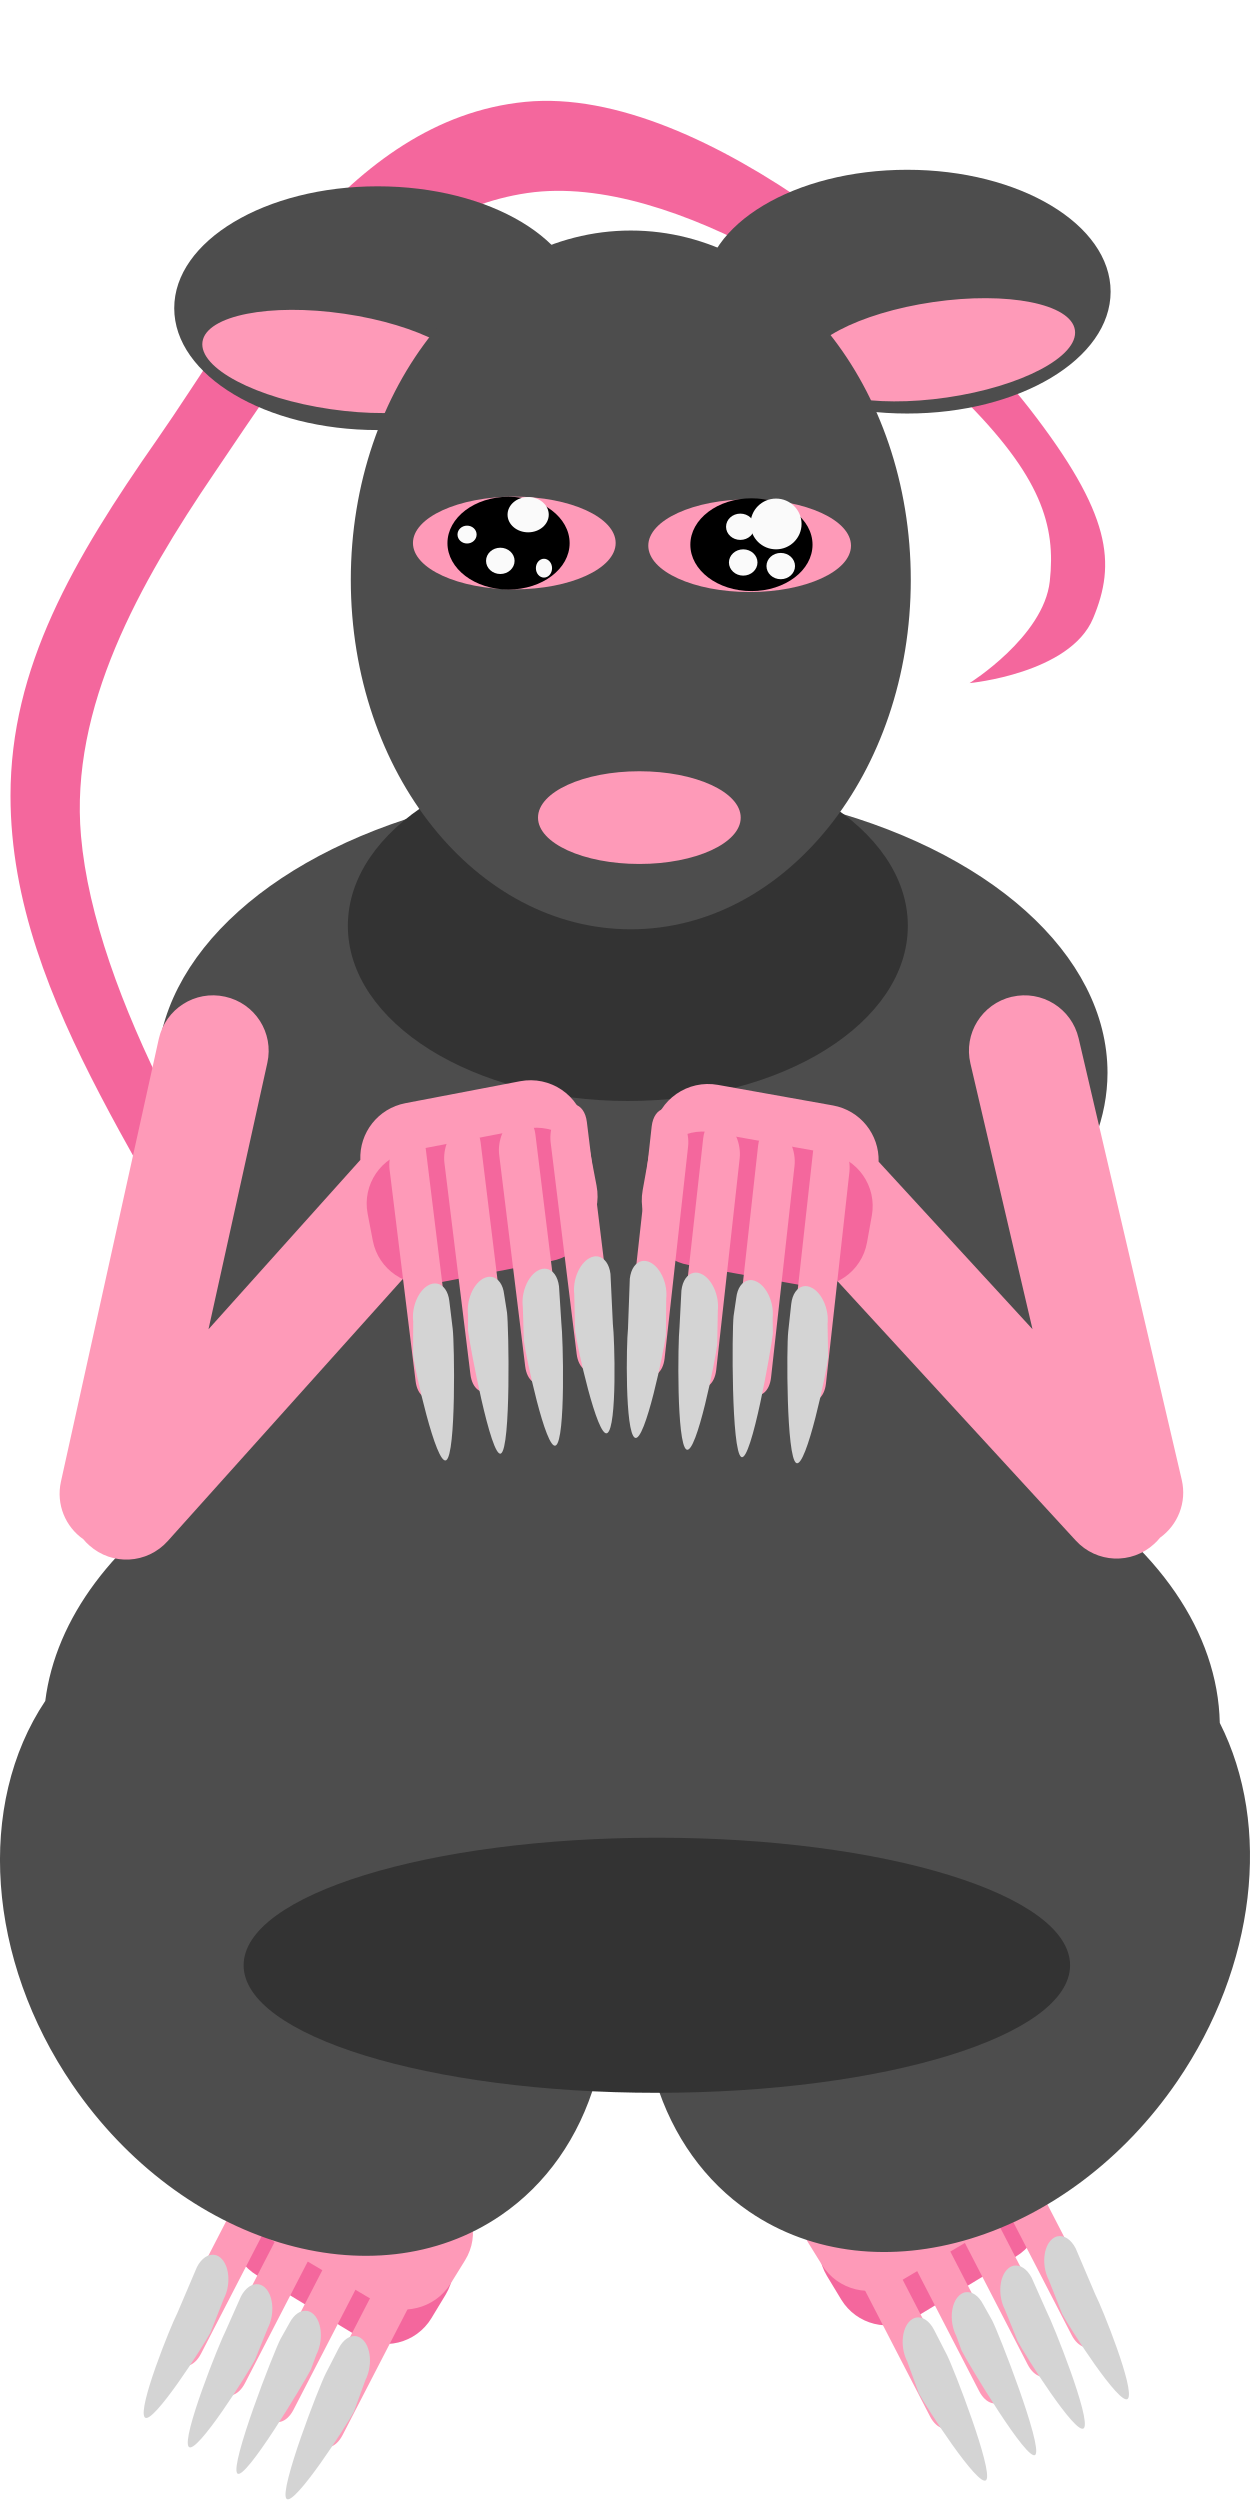
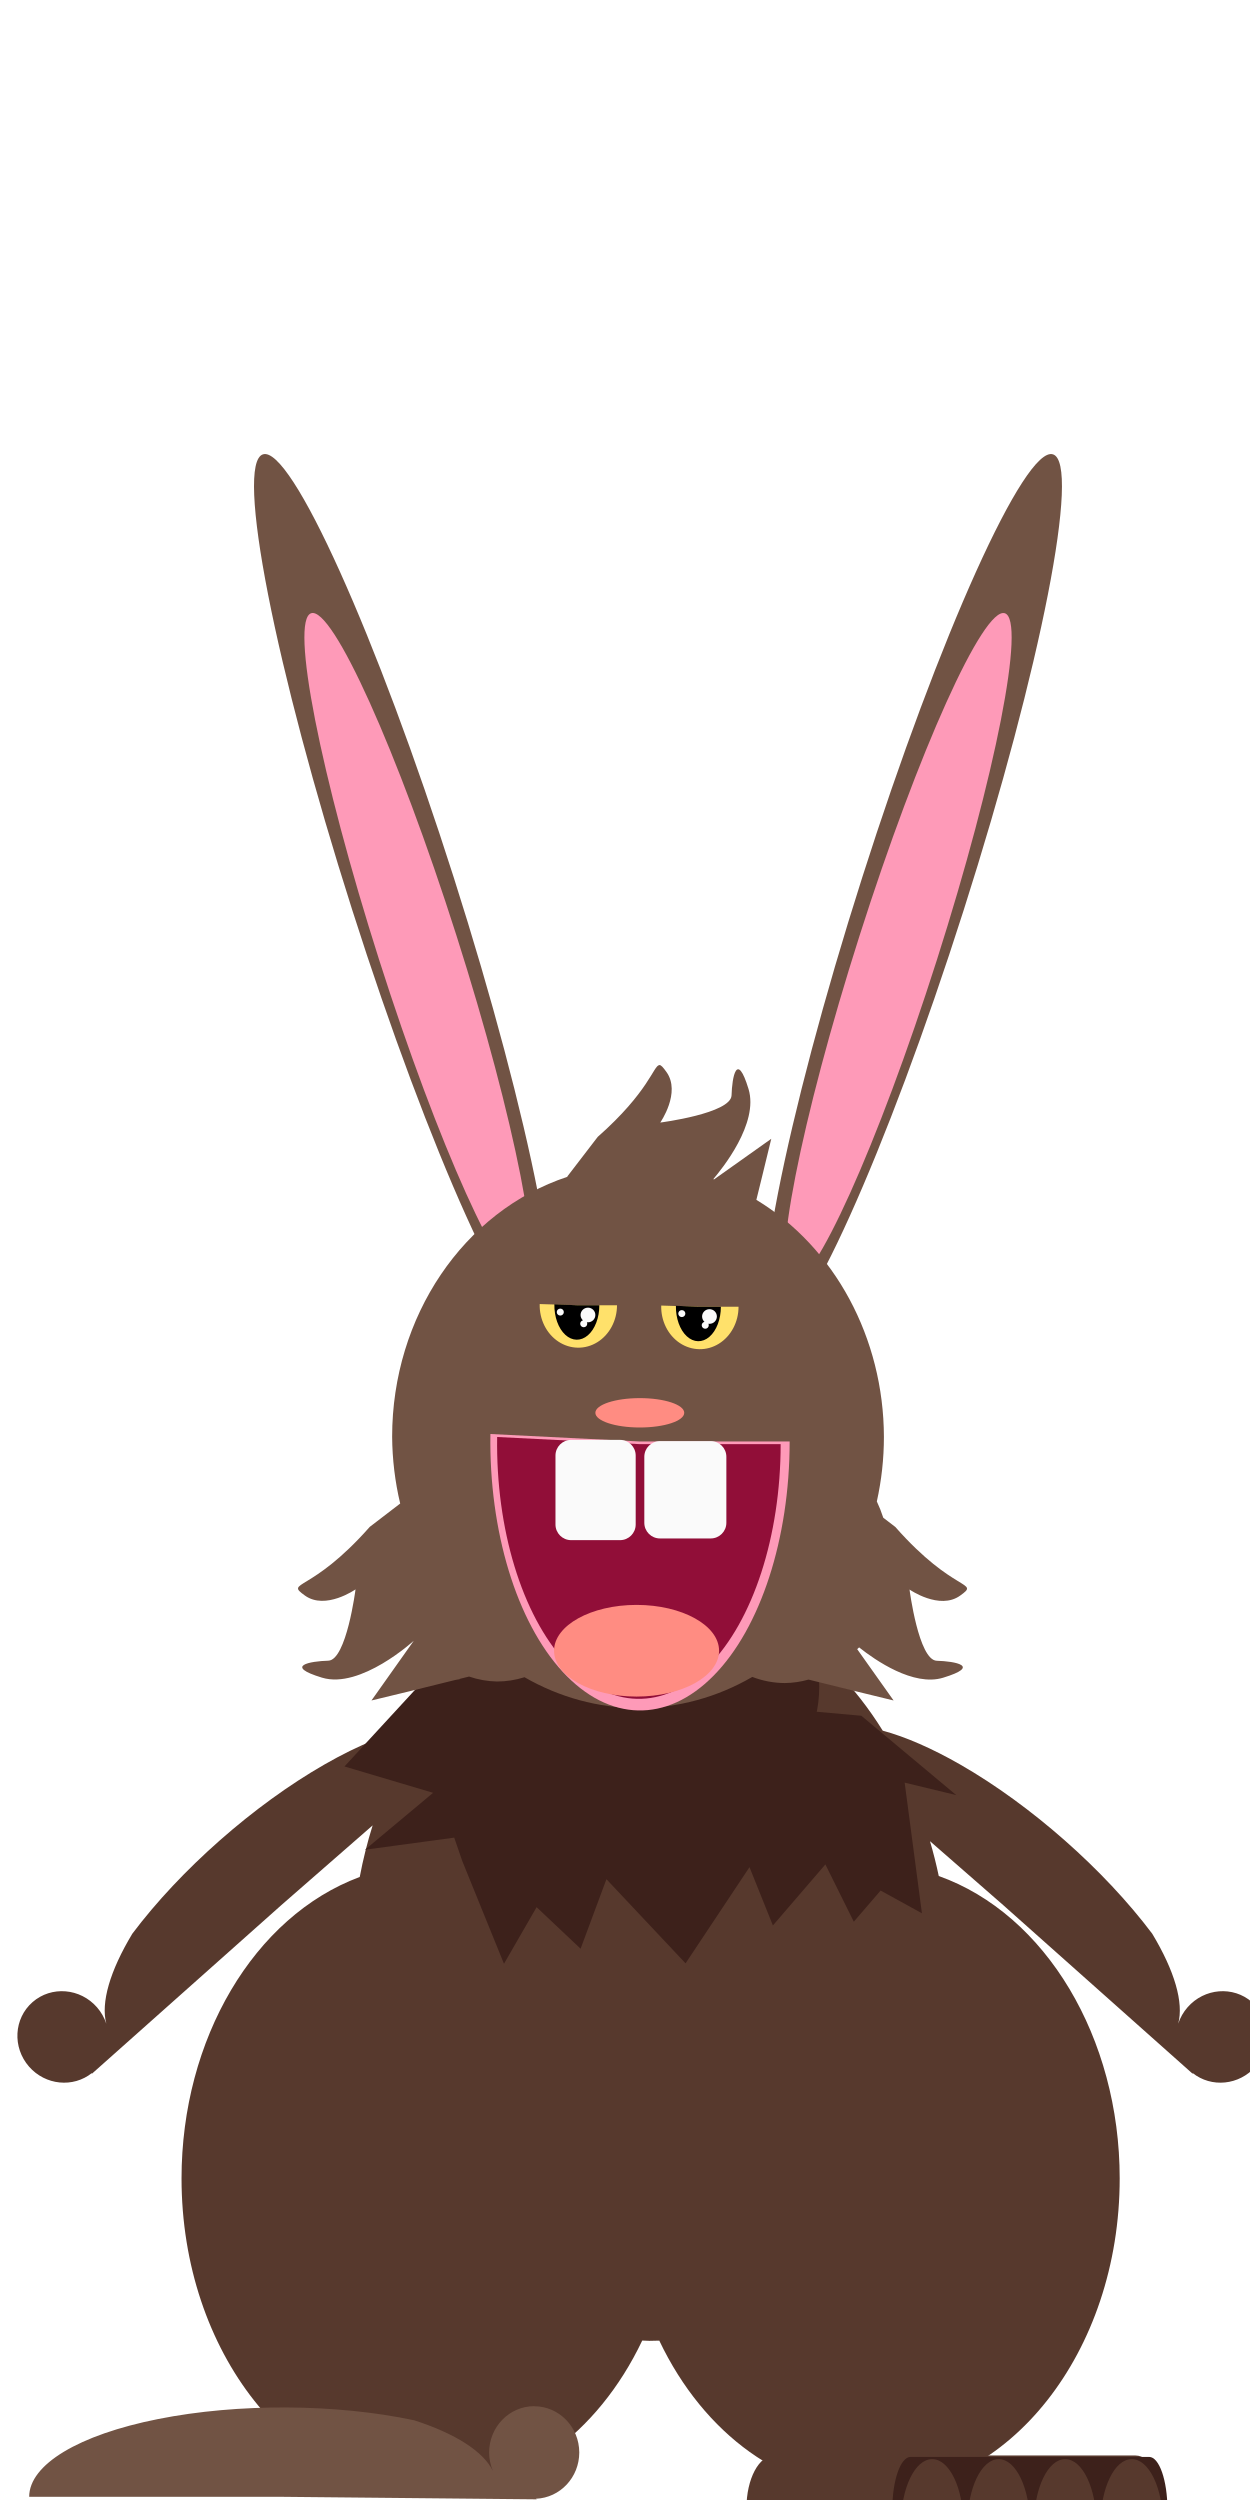
<svg xmlns="http://www.w3.org/2000/svg" width="64" height="128" viewBox="0 0 16.933 33.867" version="1.1" id="svg12297">
  <defs id="defs12294" />
  <g id="layer1">
-     <g id="g14785" transform="matrix(0.8892138,0.3410358,-0.3410358,0.8892138,3.762313,-0.3578235)">
-       <rect style="fill:#f4679d;stroke-width:3.175;stroke-linecap:round;stroke-linejoin:round;paint-order:fill markers stroke" id="rect14777" width="3.205" height="1.916" x="-19.124" y="26.256" ry="0.763" transform="matrix(-0.9842863,-0.1765799,-0.1765799,0.9842863,0,0)" />
-       <path id="path14779" style="fill:#fe9ab8;stroke-width:1.279;stroke-linecap:round;stroke-linejoin:round;paint-order:fill markers stroke" d="m 11.091,28.453 c 0.04,-0.008 0.084,-0.001 0.129,0.024 0.143,0.079 0.241,0.307 0.218,0.512 l -0.334,3.014 c -0.023,0.205 -0.156,0.306 -0.3,0.227 -0.143,-0.079 -0.24,-0.308 -0.218,-0.512 l 0.334,-3.014 c 0.016,-0.141 0.084,-0.232 0.171,-0.25 z m 0.734,0.167 c 0.04,-0.008 0.084,-0.001 0.129,0.024 0.143,0.079 0.24,0.308 0.218,0.512 l -0.334,3.014 c -0.023,0.205 -0.157,0.306 -0.3,0.227 -0.143,-0.079 -0.24,-0.307 -0.218,-0.512 l 0.334,-3.014 c 0.016,-0.141 0.084,-0.233 0.171,-0.251 z m 0.78,0.106 c 0.04,-0.008 0.084,-0.001 0.129,0.024 0.143,0.079 0.24,0.307 0.218,0.512 l -0.334,3.014 c -0.023,0.205 -0.156,0.306 -0.3,0.227 -0.143,-0.079 -0.241,-0.307 -0.218,-0.512 l 0.334,-3.015 c 0.016,-0.141 0.084,-0.232 0.171,-0.25 z m 0.781,0.086 c 0.04,-0.008 0.084,-0.001 0.129,0.024 0.143,0.079 0.24,0.308 0.218,0.512 l -0.334,3.014 c -0.023,0.205 -0.157,0.306 -0.3,0.227 -0.143,-0.079 -0.24,-0.307 -0.218,-0.512 l 0.334,-3.014 c 0.016,-0.141 0.084,-0.233 0.171,-0.251 z" />
-       <path id="path14781" style="fill:#d4d4d4;stroke-width:1.279;stroke-linecap:round;stroke-linejoin:round;paint-order:fill markers stroke" d="m 10.78,30.619 c 0.04,-0.008 0.084,-0.001 0.129,0.024 0.143,0.079 0.241,0.307 0.218,0.512 l -0.005,0.515 c -0.023,0.205 -0.297,1.542 -0.441,1.463 -0.143,-0.079 -0.121,-1.345 -0.098,-1.55 l 0.026,-0.713 c 0.016,-0.141 0.084,-0.232 0.171,-0.25 z m 0.734,0.167 c 0.04,-0.008 0.084,-0.001 0.129,0.024 0.143,0.079 0.24,0.308 0.218,0.512 l -0.009,0.484 c -0.023,0.205 -0.293,1.573 -0.437,1.494 -0.143,-0.079 -0.122,-1.538 -0.099,-1.742 l 0.027,-0.52 c 0.016,-0.141 0.084,-0.233 0.171,-0.251 z m 0.78,0.106 c 0.04,-0.008 0.084,-0.001 0.129,0.024 0.143,0.079 0.24,0.307 0.218,0.512 l 0.003,0.223 c -0.023,0.205 -0.305,1.834 -0.449,1.755 -0.143,-0.079 -0.133,-1.799 -0.11,-2.004 l 0.038,-0.259 c 0.016,-0.141 0.084,-0.232 0.171,-0.25 z m 0.781,0.086 c 0.04,-0.008 0.084,-0.001 0.129,0.024 0.143,0.079 0.24,0.308 0.218,0.512 l 0.008,0.478 c -0.023,0.205 -0.31,1.578 -0.453,1.5 -0.143,-0.079 -0.138,-1.661 -0.115,-1.866 l 0.043,-0.397 c 0.016,-0.141 0.084,-0.233 0.171,-0.251 z" />
-       <rect style="fill:#fe9ab8;stroke-width:3.268;stroke-linecap:round;stroke-linejoin:round;paint-order:fill markers stroke" id="rect14783" width="3.39" height="1.919" x="-19.383" y="25.884" ry="0.765" transform="matrix(-0.9859634,-0.1669618,-0.1867145,0.9824142,0,0)" />
+     <rect style="fill:#57392d;fill-opacity:1;stroke:none;stroke-width:2.987;stroke-linecap:round;stroke-linejoin:round;paint-order:fill markers stroke" id="rect23529" width="5.646" height="1.425" x="10.112" y="33.264" ry="0.712" rx="0.376" />
+     <path id="path22302" style="fill:#57392d;stroke-width:7.46;stroke-linecap:round;stroke-linejoin:round;paint-order:fill markers stroke" d="M 8.798,21.497 A 4.034,5.108 0 0 0 5.661,23.396 1.211,3.439 48.894 0 0 4.392,23.905 1.211,3.439 48.894 0 0 1.792,26.196 1.211,3.439 48.894 0 0 1.44,27.415 0.627,0.611 48.894 0 0 1.314,27.193 0.627,0.611 48.894 0 0 0.441,27.122 a 0.627,0.611 48.894 0 0 -0.048,0.874 0.627,0.611 48.894 0 0 0.853,0.086 1.211,3.439 48.894 0 0 -0.004,0.013 l 2.568,-2.286 1.238,-1.081 a 4.034,5.108 0 0 0 -0.175,0.699 3.361,4.256 0 0 0 -2.414,4.084 3.361,4.256 0 0 0 3.361,4.256 3.361,4.256 0 0 0 2.88,-2.06 4.034,5.108 0 0 0 0.097,0.004 4.034,5.108 0 0 0 0.134,-0.003 3.361,4.256 0 0 0 2.876,2.059 3.361,4.256 0 0 0 3.361,-4.256 3.361,4.256 0 0 0 -2.451,-4.097 4.034,5.108 0 0 0 -0.119,-0.472 l 0.993,0.867 2.568,2.286 a 3.439,1.211 41.106 0 0 -0.004,-0.013 0.611,0.627 41.106 0 0 0.853,-0.086 0.611,0.627 41.106 0 0 -0.048,-0.874 0.611,0.627 41.106 0 0 -0.873,0.071 0.611,0.627 41.106 0 0 -0.126,0.221 3.439,1.211 41.106 0 0 -0.352,-1.218 3.439,1.211 41.106 0 0 -2.601,-2.292 3.439,1.211 41.106 0 0 -1.05,-0.459 4.034,5.108 0 0 0 -3.163,-1.948 z" />
+     <ellipse style="fill:#715344;stroke-width:1.198;stroke-linecap:round;stroke-linejoin:round;paint-order:fill markers stroke" id="ellipse21571" cx="15.46" cy="7.781" rx="0.722" ry="6.248" transform="rotate(17.67698)" />
+     <ellipse style="fill:#fe9ab8;stroke-width:0.912;stroke-linecap:round;stroke-linejoin:round;paint-order:fill markers stroke" id="ellipse21573" cx="15.492" cy="8.539" rx="0.549" ry="4.757" transform="rotate(17.67698)" />
+     <ellipse style="fill:#715344;stroke-width:1.198;stroke-linecap:round;stroke-linejoin:round;paint-order:fill markers stroke" id="ellipse20520" cx="-1.525" cy="13.194" rx="0.722" ry="6.248" transform="matrix(-0.9527835,0.3036503,0.3036503,0.9527835,0,0)" />
+     <ellipse style="fill:#fe9ab8;stroke-width:0.912;stroke-linecap:round;stroke-linejoin:round;paint-order:fill markers stroke" id="ellipse21343" cx="-1.494" cy="13.952" rx="0.549" ry="4.757" transform="matrix(-0.9527835,0.3036503,0.3036503,0.9527835,0,0)" />
+     <ellipse style="fill:#3d211b;stroke-width:1.256;stroke-linecap:round;stroke-linejoin:round;paint-order:fill markers stroke" id="ellipse20498" cx="8.66" cy="22.852" rx="2.438" ry="2.034" />
+     <path style="fill:#3d211b;fill-opacity:1;stroke:none;stroke-width:0.164px;stroke-linecap:butt;stroke-linejoin:miter;stroke-opacity:1" d="m 6.262,25.211 0.565,1.392 0.442,-0.767 0.596,0.563 0.35,-0.942 1.072,1.14 0.866,-1.303 0.317,0.79 0.711,-0.827 0.385,0.776 0.363,-0.422 0.56,0.308 -0.234,-1.77 0.699,0.169 -1.286,-1.075 -5.884,-0.527 -1.118,1.214 1.201,0.357 -0.923,0.771 1.209,-0.164 z" id="path22339" />
+     <path id="path19915" style="fill:#715344;stroke-width:1.974;stroke-linecap:round;stroke-linejoin:round;paint-order:fill markers stroke" d="m 8.931,14.429 c -0.079,0.006 -0.139,0.359 -0.834,0.972 l -0.413,0.538 0.005,0.002 a 3.331,3.676 0 0 0 -2.377,3.521 3.331,3.676 0 0 0 0.109,0.906 l -0.412,0.316 c -0.801,0.907 -1.157,0.73 -0.878,0.931 0.279,0.2 0.685,-0.084 0.685,-0.084 0,0 -0.123,0.959 -0.369,0.966 -0.246,0.007 -0.608,0.071 -0.085,0.23 0.523,0.159 1.243,-0.5 1.243,-0.5 l -0.573,0.809 0.509,-0.123 0.813,-0.201 a 1.425,1.658 0 0 0 0.377,0.067 1.425,1.658 0 0 0 0.374,-0.058 3.331,3.676 0 0 0 1.538,0.418 3.331,3.676 0 0 0 1.548,-0.422 1.425,1.658 0 0 0 0.441,0.083 1.425,1.658 0 0 0 0.321,-0.047 l 0.643,0.159 0.509,0.124 -0.493,-0.695 a 1.425,1.658 0 0 0 0.026,-0.024 c 0.219,0.174 0.736,0.533 1.137,0.411 0.523,-0.159 0.161,-0.223 -0.085,-0.23 -0.246,-0.007 -0.369,-0.965 -0.369,-0.965 0,0 0.406,0.283 0.685,0.083 0.279,-0.2 -0.077,-0.023 -0.878,-0.931 l -0.163,-0.125 a 1.425,1.658 0 0 0 -0.087,-0.22 3.331,3.676 0 0 0 0.096,-0.875 3.331,3.676 0 0 0 -1.728,-3.211 l 0.078,-0.317 0.124,-0.51 -0.775,0.55 a 3.331,3.676 0 0 0 -0.01,-0.004 C 9.777,15.838 10.282,15.219 10.14,14.753 9.981,14.23 9.917,14.593 9.91,14.838 c -0.007,0.246 -0.966,0.369 -0.966,0.369 0,0 0.284,-0.406 0.084,-0.685 -0.047,-0.065 -0.073,-0.096 -0.097,-0.094 z" />
+     <ellipse style="fill:#ff8c82;stroke-width:0.253;stroke-linecap:round;stroke-linejoin:round;paint-order:fill markers stroke" id="ellipse21092" cx="8.667" cy="19.139" rx="0.602" ry="0.199" />
+     <g id="g21150" transform="matrix(0.6216454,0,0,0.6216454,3.370832,12.59872)">
+       <path style="fill:#ffe16b;stroke-width:12;stroke-linecap:round;stroke-linejoin:round;paint-order:fill markers stroke" id="path20544" d="M 8.023,8.177 A 0.843,0.925 0 0 1 7.595,8.982 0.843,0.925 0 0 1 6.745,8.969 0.843,0.925 0 0 1 6.338,8.151 l 0.842,0.026 z" />
+       <path style="fill:#000000;stroke-width:12;stroke-linecap:round;stroke-linejoin:round;paint-order:fill markers stroke" id="path20568" d="M 7.638,8.177 A 0.49,0.751 0 0 1 7.389,8.831 0.49,0.751 0 0 1 6.895,8.82 0.49,0.751 0 0 1 6.658,8.156 l 0.49,0.021 z" />
+       <path id="ellipse21101" style="fill:#fafafa;stroke-width:0.444;stroke-linecap:round;stroke-linejoin:round;paint-order:fill markers stroke" d="m 27.93,31.104 a 0.609,0.604 0 0 0 -0.609,0.604 0.609,0.604 0 0 0 0.195,0.441 0.29,0.287 0 0 0 -0.225,0.281 0.29,0.287 0 0 0 0.291,0.287 0.29,0.287 0 0 0 0.289,-0.287 0.29,0.287 0 0 0 -0.029,-0.127 0.609,0.604 0 0 0 0.088,0.008 0.609,0.604 0 0 0 0.609,-0.604 0.609,0.604 0 0 0 -0.609,-0.604 z" transform="scale(0.2645833)" />
+       <ellipse style="fill:#fafafa;stroke-width:0.056;stroke-linecap:round;stroke-linejoin:round;paint-order:fill markers stroke" id="ellipse21121" cx="6.787" cy="8.326" rx="0.077" ry="0.076" />
    </g>
-     <g id="g14775" transform="matrix(-0.8892138,0.3410358,0.3410358,0.8892138,13.47727,-0.6105089)">
-       <rect style="fill:#f4679d;stroke-width:3.175;stroke-linecap:round;stroke-linejoin:round;paint-order:fill markers stroke" id="rect14729" width="3.205" height="1.916" x="-19.124" y="26.256" ry="0.763" transform="matrix(-0.9842863,-0.1765799,-0.1765799,0.9842863,0,0)" />
-       <path id="path14731" style="fill:#fe9ab8;stroke-width:1.279;stroke-linecap:round;stroke-linejoin:round;paint-order:fill markers stroke" d="m 11.091,28.453 c 0.04,-0.008 0.084,-0.001 0.129,0.024 0.143,0.079 0.241,0.307 0.218,0.512 l -0.334,3.014 c -0.023,0.205 -0.156,0.306 -0.3,0.227 -0.143,-0.079 -0.24,-0.308 -0.218,-0.512 l 0.334,-3.014 c 0.016,-0.141 0.084,-0.232 0.171,-0.25 z m 0.734,0.167 c 0.04,-0.008 0.084,-0.001 0.129,0.024 0.143,0.079 0.24,0.308 0.218,0.512 l -0.334,3.014 c -0.023,0.205 -0.157,0.306 -0.3,0.227 -0.143,-0.079 -0.24,-0.307 -0.218,-0.512 l 0.334,-3.014 c 0.016,-0.141 0.084,-0.233 0.171,-0.251 z m 0.78,0.106 c 0.04,-0.008 0.084,-0.001 0.129,0.024 0.143,0.079 0.24,0.307 0.218,0.512 l -0.334,3.014 c -0.023,0.205 -0.156,0.306 -0.3,0.227 -0.143,-0.079 -0.241,-0.307 -0.218,-0.512 l 0.334,-3.015 c 0.016,-0.141 0.084,-0.232 0.171,-0.25 z m 0.781,0.086 c 0.04,-0.008 0.084,-0.001 0.129,0.024 0.143,0.079 0.24,0.308 0.218,0.512 l -0.334,3.014 c -0.023,0.205 -0.157,0.306 -0.3,0.227 -0.143,-0.079 -0.24,-0.307 -0.218,-0.512 l 0.334,-3.014 c 0.016,-0.141 0.084,-0.233 0.171,-0.251 z" />
-       <path id="path14733" style="fill:#d4d4d4;stroke-width:1.279;stroke-linecap:round;stroke-linejoin:round;paint-order:fill markers stroke" d="m 10.78,30.619 c 0.04,-0.008 0.084,-0.001 0.129,0.024 0.143,0.079 0.241,0.307 0.218,0.512 l -0.005,0.515 c -0.023,0.205 -0.297,1.542 -0.441,1.463 -0.143,-0.079 -0.121,-1.345 -0.098,-1.55 l 0.026,-0.713 c 0.016,-0.141 0.084,-0.232 0.171,-0.25 z m 0.734,0.167 c 0.04,-0.008 0.084,-0.001 0.129,0.024 0.143,0.079 0.24,0.308 0.218,0.512 l -0.009,0.484 c -0.023,0.205 -0.293,1.573 -0.437,1.494 -0.143,-0.079 -0.122,-1.538 -0.099,-1.742 l 0.027,-0.52 c 0.016,-0.141 0.084,-0.233 0.171,-0.251 z m 0.78,0.106 c 0.04,-0.008 0.084,-0.001 0.129,0.024 0.143,0.079 0.24,0.307 0.218,0.512 l 0.003,0.223 c -0.023,0.205 -0.305,1.834 -0.449,1.755 -0.143,-0.079 -0.133,-1.799 -0.11,-2.004 l 0.038,-0.259 c 0.016,-0.141 0.084,-0.232 0.171,-0.25 z m 0.781,0.086 c 0.04,-0.008 0.084,-0.001 0.129,0.024 0.143,0.079 0.24,0.308 0.218,0.512 l 0.008,0.478 c -0.023,0.205 -0.31,1.578 -0.453,1.5 -0.143,-0.079 -0.138,-1.661 -0.115,-1.866 l 0.043,-0.397 c 0.016,-0.141 0.084,-0.233 0.171,-0.251 z" />
-       <rect style="fill:#fe9ab8;stroke-width:3.268;stroke-linecap:round;stroke-linejoin:round;paint-order:fill markers stroke" id="rect14751" width="3.39" height="1.919" x="-19.383" y="25.884" ry="0.765" transform="matrix(-0.9859634,-0.1669618,-0.1867145,0.9824142,0,0)" />
+     <g id="g21160" transform="matrix(0.6216454,0,0,0.6216454,5.017141,12.61913)">
+       <path style="fill:#ffe16b;stroke-width:12;stroke-linecap:round;stroke-linejoin:round;paint-order:fill markers stroke" id="path21152" d="M 8.023,8.177 A 0.843,0.925 0 0 1 7.595,8.982 0.843,0.925 0 0 1 6.745,8.969 0.843,0.925 0 0 1 6.338,8.151 l 0.842,0.026 z" />
+       <path style="fill:#000000;stroke-width:12;stroke-linecap:round;stroke-linejoin:round;paint-order:fill markers stroke" id="path21154" d="M 7.638,8.177 A 0.49,0.751 0 0 1 7.389,8.831 0.49,0.751 0 0 1 6.895,8.82 0.49,0.751 0 0 1 6.658,8.156 l 0.49,0.021 z" />
+       <path id="path21156" style="fill:#fafafa;stroke-width:0.444;stroke-linecap:round;stroke-linejoin:round;paint-order:fill markers stroke" d="m 27.93,31.104 a 0.609,0.604 0 0 0 -0.609,0.604 0.609,0.604 0 0 0 0.195,0.441 0.29,0.287 0 0 0 -0.225,0.281 0.29,0.287 0 0 0 0.291,0.287 0.29,0.287 0 0 0 0.289,-0.287 0.29,0.287 0 0 0 -0.029,-0.127 0.609,0.604 0 0 0 0.088,0.008 0.609,0.604 0 0 0 0.609,-0.604 0.609,0.604 0 0 0 -0.609,-0.604 z" transform="scale(0.2645833)" />
+       <ellipse style="fill:#fafafa;stroke-width:0.056;stroke-linecap:round;stroke-linejoin:round;paint-order:fill markers stroke" id="ellipse21158" cx="6.787" cy="8.326" rx="0.077" ry="0.076" />
    </g>
-     <path style="fill:#f4679d;fill-opacity:1;stroke:none;stroke-width:0.252px;stroke-linecap:butt;stroke-linejoin:miter;stroke-opacity:1" d="m 6.264,25.243 c 0,0 -1.928,-4.341 -2.856,-6.527 C 2.291,16.083 0.143,13.641 0.142,10.781 0.142,9.04 0.986,7.589 2.13,5.951 3.273,4.313 4.668,1.621 7.115,1.38 9.561,1.14 12.82,4.083 13.94,5.527 c 1.121,1.444 1.181,2.103 0.867,2.851 -0.314,0.748 -1.673,0.876 -1.673,0.876 0,0 1.005,-0.628 1.087,-1.38 C 14.304,7.122 14.112,6.453 13.014,5.367 11.916,4.28 9.149,2.321 7.143,2.615 5.137,2.909 3.933,4.894 2.909,6.4 1.885,7.906 0.944,9.583 1.097,11.325 c 0.376,4.294 6.506,11.176 6.506,11.176 L 8.055,24.895 Z" id="path14229" />
-     <path id="path12400" style="fill:#4d4d4d;stroke-width:2.215;stroke-linecap:round;stroke-linejoin:round;paint-order:fill markers stroke" d="m 8.557,10.247 a 5.943,7.753 0 0 0 -2.397,0.662 6.438,3.911 0 0 0 -4.035,3.626 6.438,3.911 0 0 0 0.647,1.704 5.943,7.753 0 0 0 -0.158,1.761 5.943,7.753 0 0 0 0.218,2.069 7.969,4.797 0 0 0 -2.219,2.973 4.733,3.793 55.636 0 0 0.37,5.202 4.733,3.793 55.636 0 0 5.803,1.766 4.733,3.793 55.636 0 0 1.282,-1.823 7.969,4.797 0 0 0 0.492,0.012 7.969,4.797 0 0 0 0.323,-0.005 3.793,4.733 34.364 0 0 1.264,1.765 3.793,4.733 34.364 0 0 5.802,-1.766 3.793,4.733 34.364 0 0 0.575,-4.853 7.969,4.797 0 0 0 -2.242,-3.273 5.943,7.753 0 0 0 0.218,-2.067 5.943,7.753 0 0 0 -0.154,-1.75 6.438,3.911 0 0 0 0.657,-1.716 6.438,3.911 0 0 0 -4.055,-3.633 5.943,7.753 0 0 0 -2.39,-0.655 z" />
-     <ellipse style="fill:#333333;stroke-width:1.075;stroke-linecap:round;stroke-linejoin:round;paint-order:fill markers stroke" id="ellipse12554" cx="8.505" cy="12.542" rx="3.793" ry="2.373" />
-     <ellipse style="fill:#4d4d4d;stroke-width:0.764;stroke-linecap:round;stroke-linejoin:round;paint-order:fill markers stroke" id="ellipse12718" cx="5.116" cy="4.175" rx="2.756" ry="1.651" />
-     <ellipse style="fill:#4d4d4d;stroke-width:0.764;stroke-linecap:round;stroke-linejoin:round;paint-order:fill markers stroke" id="ellipse12720" cx="12.289" cy="3.951" rx="2.756" ry="1.651" />
-     <ellipse style="fill:#fe9ab8;stroke-width:0.394;stroke-linecap:round;stroke-linejoin:round;paint-order:fill markers stroke" id="ellipse12850" cx="11.917" cy="6.526" rx="1.847" ry="0.653" transform="rotate(-8.295115)" />
-     <ellipse style="fill:#fe9ab8;stroke-width:0.394;stroke-linecap:round;stroke-linejoin:round;paint-order:fill markers stroke" id="ellipse12932" cx="-5.229" cy="4.186" rx="1.847" ry="0.653" transform="matrix(-0.9895381,-0.1442718,-0.1442718,0.9895381,0,0)" />
-     <ellipse style="fill:#4d4d4d;stroke-width:1.518;stroke-linecap:round;stroke-linejoin:round;paint-order:fill markers stroke" id="ellipse12530" cx="8.545" cy="7.856" rx="3.793" ry="4.733" />
-     <ellipse style="fill:#fe9ab8;stroke-width:0.333;stroke-linecap:round;stroke-linejoin:round;paint-order:fill markers stroke" id="ellipse12722" cx="8.661" cy="11.076" rx="1.373" ry="0.628" />
-     <ellipse style="fill:#fe9ab8;stroke-width:0.333;stroke-linecap:round;stroke-linejoin:round;paint-order:fill markers stroke" id="ellipse12760" cx="6.967" cy="7.356" rx="1.373" ry="0.628" />
-     <ellipse style="fill:#fe9ab8;stroke-width:0.333;stroke-linecap:round;stroke-linejoin:round;paint-order:fill markers stroke" id="ellipse12762" cx="10.155" cy="7.392" rx="1.373" ry="0.628" />
-     <g id="g12846" transform="matrix(0.952369,0,0,0.9523689,0.09083322,1.868475)">
-       <g id="g12825">
-         <ellipse style="fill:#000000;stroke-width:0.271;stroke-linecap:round;stroke-linejoin:round;paint-order:fill markers stroke" id="ellipse12764" cx="10.593" cy="5.786" rx="0.869" ry="0.66" />
-         <ellipse style="fill:#fafafa;stroke-width:0.13;stroke-linecap:round;stroke-linejoin:round;paint-order:fill markers stroke" id="ellipse12784" cx="10.943" cy="5.491" rx="0.363" ry="0.361" />
-         <ellipse style="fill:#fafafa;stroke-width:0.07;stroke-linecap:round;stroke-linejoin:round;paint-order:fill markers stroke" id="ellipse12804" cx="10.435" cy="5.531" rx="0.203" ry="0.187" />
-         <ellipse style="fill:#fafafa;stroke-width:0.07;stroke-linecap:round;stroke-linejoin:round;paint-order:fill markers stroke" id="ellipse12806" cx="10.476" cy="6.039" rx="0.203" ry="0.187" />
-         <ellipse style="fill:#fafafa;stroke-width:0.07;stroke-linecap:round;stroke-linejoin:round;paint-order:fill markers stroke" id="ellipse12808" cx="11.01" cy="6.09" rx="0.203" ry="0.187" />
-       </g>
-       <g id="g12832">
-         <ellipse style="fill:#000000;stroke-width:0.271;stroke-linecap:round;stroke-linejoin:round;paint-order:fill markers stroke" id="ellipse12810" cx="7.138" cy="5.764" rx="0.869" ry="0.66" />
-         <ellipse style="fill:#fafafa;stroke-width:0.097;stroke-linecap:round;stroke-linejoin:round;paint-order:fill markers stroke" id="ellipse12812" cx="7.417" cy="5.359" rx="0.293" ry="0.251" />
-         <ellipse style="fill:#fafafa;stroke-width:0.047;stroke-linecap:round;stroke-linejoin:round;paint-order:fill markers stroke" id="ellipse12814" cx="6.548" cy="5.642" rx="0.136" ry="0.127" />
-         <ellipse style="fill:#fafafa;stroke-width:0.07;stroke-linecap:round;stroke-linejoin:round;paint-order:fill markers stroke" id="ellipse12816" cx="7.021" cy="6.016" rx="0.203" ry="0.187" />
-         <ellipse style="fill:#fafafa;stroke-width:0.044;stroke-linecap:round;stroke-linejoin:round;paint-order:fill markers stroke" id="ellipse12818" cx="7.642" cy="6.12" rx="0.115" ry="0.134" />
-       </g>
+     <g id="g21099" transform="matrix(0.6216454,0,0,0.6216454,3.370832,12.59872)">
+       <path style="fill:#fe9ab8;stroke-width:3.175;stroke-linecap:round;stroke-linejoin:round;paint-order:fill markers stroke" id="path19917" d="m 11.785,11.146 a 3.261,5.861 0 0 1 -1.657,5.103 3.261,5.861 0 0 1 -3.287,-0.082 3.261,5.861 0 0 1 -1.577,-5.184 l 3.26,0.163 z" />
+       <path style="fill:#910e38;stroke-width:3.175;stroke-linecap:round;stroke-linejoin:round;paint-order:fill markers stroke" id="path20733" d="M 11.589,11.203 A 3.089,5.552 0 0 1 10.019,16.036 3.089,5.552 0 0 1 6.905,15.958 3.089,5.552 0 0 1 5.411,11.048 l 3.088,0.155 z" />
+       <rect style="fill:#fafafa;stroke-width:1.371;stroke-linecap:round;stroke-linejoin:round;paint-order:fill markers stroke" id="rect19941" width="1.748" height="2.185" x="6.682" y="11.111" ry="0.341" />
+       <rect style="fill:#fafafa;stroke-width:1.371;stroke-linecap:round;stroke-linejoin:round;paint-order:fill markers stroke" id="rect20067" width="1.788" height="2.121" x="8.618" y="11.138" ry="0.341" />
+       <ellipse style="fill:#ff8c82;stroke-width:0.98;stroke-linecap:round;stroke-linejoin:round;paint-order:fill markers stroke" id="ellipse20071" cx="8.449" cy="15.706" rx="1.798" ry="0.999" />
    </g>
-     <g id="g14746" transform="matrix(0.952369,0,0,0.9523689,0.09083322,1.868475)">
-       <path id="rect12956" style="fill:#fe9ab8;stroke-width:3.175;stroke-linecap:round;stroke-linejoin:round;paint-order:fill markers stroke" d="m 3.106,12.215 c -0.428,-0.095 -0.848,0.174 -0.943,0.601 l -1.392,6.298 c -0.071,0.323 0.064,0.641 0.319,0.819 0.025,0.031 0.053,0.06 0.084,0.087 0.326,0.292 0.823,0.265 1.116,-0.061 l 3.447,-3.843 c 0.123,0.041 0.259,0.051 0.396,0.025 L 7.763,15.829 C 8.193,15.746 8.473,15.334 8.39,14.904 L 8.226,14.045 C 8.143,13.615 7.731,13.336 7.301,13.418 l -1.63,0.312 c -0.39,0.075 -0.657,0.422 -0.641,0.807 L 2.87,16.946 3.707,13.157 C 3.802,12.73 3.534,12.309 3.106,12.215 Z" />
-       <rect style="fill:#f4679d;stroke-width:3.175;stroke-linecap:round;stroke-linejoin:round;paint-order:fill markers stroke" id="rect13275" width="3.205" height="1.916" x="2.161" y="15.232" ry="0.763" transform="rotate(-10.85195)" />
-       <path id="rect13081" style="fill:#fe9ab8;stroke-width:1.279;stroke-linecap:round;stroke-linejoin:round;paint-order:fill markers stroke" d="m 8.077,13.749 c -0.04,-0.008 -0.084,-1.14e-4 -0.128,0.025 -0.142,0.081 -0.237,0.31 -0.212,0.514 l 0.37,3.01 c 0.025,0.204 0.16,0.304 0.303,0.224 0.142,-0.081 0.237,-0.31 0.212,-0.515 l -0.37,-3.01 c -0.017,-0.141 -0.086,-0.231 -0.174,-0.248 z m -0.732,0.176 c -0.04,-0.008 -0.084,-1.14e-4 -0.128,0.025 -0.142,0.081 -0.237,0.31 -0.212,0.515 l 0.37,3.01 c 0.025,0.204 0.16,0.304 0.303,0.223 0.142,-0.081 0.237,-0.31 0.212,-0.514 L 7.52,14.174 C 7.503,14.033 7.433,13.942 7.346,13.925 Z m -0.779,0.115 c -0.04,-0.008 -0.084,-1.14e-4 -0.128,0.025 -0.142,0.081 -0.237,0.31 -0.212,0.514 l 0.37,3.01 c 0.025,0.204 0.16,0.304 0.303,0.224 0.142,-0.081 0.237,-0.31 0.212,-0.514 L 6.741,14.288 C 6.724,14.148 6.654,14.057 6.567,14.04 Z m -0.78,0.095 c -0.04,-0.008 -0.084,-1.14e-4 -0.128,0.025 -0.142,0.081 -0.237,0.31 -0.212,0.515 l 0.37,3.01 c 0.025,0.204 0.16,0.304 0.303,0.223 0.142,-0.081 0.237,-0.31 0.212,-0.514 L 5.961,14.384 C 5.943,14.244 5.874,14.152 5.787,14.136 Z" />
-       <path id="path13575" style="fill:#d4d4d4;stroke-width:1.279;stroke-linecap:round;stroke-linejoin:round;paint-order:fill markers stroke" d="m 8.413,15.911 c -0.04,-0.008 -0.084,-1.14e-4 -0.128,0.025 -0.142,0.081 -0.237,0.31 -0.212,0.514 l 0.011,0.515 c 0.025,0.204 0.316,1.538 0.458,1.458 0.142,-0.081 0.105,-1.347 0.08,-1.551 L 8.588,16.159 C 8.571,16.019 8.501,15.928 8.413,15.911 Z m -0.732,0.176 c -0.04,-0.008 -0.084,-1.14e-4 -0.128,0.025 -0.142,0.081 -0.237,0.31 -0.212,0.515 l 0.015,0.484 c 0.025,0.204 0.312,1.569 0.454,1.488 0.142,-0.081 0.104,-1.539 0.079,-1.743 l -0.033,-0.52 c -0.017,-0.141 -0.086,-0.232 -0.174,-0.249 z m -0.779,0.115 c -0.04,-0.008 -0.084,-1.14e-4 -0.128,0.025 -0.142,0.081 -0.237,0.31 -0.212,0.514 l -6.461e-4,0.223 c 0.025,0.204 0.327,1.83 0.469,1.749 0.142,-0.081 0.111,-1.801 0.086,-2.005 l -0.041,-0.259 C 7.06,16.31 6.991,16.219 6.903,16.202 Z m -0.78,0.095 c -0.04,-0.008 -0.084,-1.14e-4 -0.128,0.025 -0.142,0.081 -0.237,0.31 -0.212,0.515 l -0.002,0.478 c 0.025,0.204 0.328,1.575 0.471,1.494 0.142,-0.081 0.118,-1.663 0.093,-1.867 l -0.048,-0.396 C 6.28,16.405 6.211,16.314 6.123,16.297 Z" />
-       <path id="path14170" style="fill:#fe9ab8;stroke-width:3.175;stroke-linecap:round;stroke-linejoin:round;paint-order:fill markers stroke" d="m 14.297,12.217 c 0.426,-0.1 0.85,0.164 0.95,0.59 l 1.467,6.281 c 0.075,0.322 -0.057,0.642 -0.309,0.823 -0.025,0.031 -0.053,0.061 -0.083,0.088 -0.322,0.296 -0.82,0.275 -1.116,-0.048 l -3.492,-3.802 c -0.123,0.042 -0.258,0.054 -0.396,0.03 L 9.684,15.886 C 9.253,15.809 8.968,15.399 9.046,14.968 l 0.154,-0.86 c 0.077,-0.431 0.487,-0.716 0.918,-0.638 l 1.633,0.292 c 0.391,0.07 0.662,0.414 0.651,0.8 l 2.189,2.383 -0.883,-3.779 c -0.1,-0.426 0.163,-0.85 0.59,-0.95 z" />
-       <g id="g14727">
-         <rect style="fill:#f4679d;stroke-width:3.175;stroke-linecap:round;stroke-linejoin:round;paint-order:fill markers stroke" id="rect14172" width="3.205" height="1.916" x="-14.819" y="12.151" ry="0.763" transform="matrix(-0.9842863,-0.1765799,-0.1765799,0.9842863,0,0)" />
-         <path id="path14174" style="fill:#fe9ab8;stroke-width:1.279;stroke-linecap:round;stroke-linejoin:round;paint-order:fill markers stroke" d="m 9.345,13.81 c 0.04,-0.008 0.084,-0.001 0.129,0.024 0.143,0.079 0.241,0.307 0.218,0.512 l -0.334,3.014 c -0.023,0.205 -0.156,0.306 -0.3,0.227 -0.143,-0.079 -0.24,-0.308 -0.218,-0.512 l 0.334,-3.014 c 0.016,-0.141 0.084,-0.232 0.171,-0.25 z m 0.734,0.167 c 0.04,-0.008 0.084,-0.001 0.129,0.024 0.143,0.079 0.24,0.308 0.218,0.512 l -0.334,3.014 C 10.068,17.732 9.934,17.833 9.791,17.754 9.648,17.675 9.551,17.447 9.573,17.242 l 0.334,-3.014 c 0.016,-0.141 0.084,-0.233 0.171,-0.251 z m 0.78,0.106 c 0.04,-0.008 0.084,-0.001 0.129,0.024 0.143,0.079 0.24,0.307 0.218,0.512 l -0.334,3.014 c -0.023,0.205 -0.156,0.306 -0.3,0.227 -0.143,-0.079 -0.241,-0.307 -0.218,-0.512 l 0.334,-3.015 c 0.016,-0.141 0.084,-0.232 0.171,-0.25 z m 0.781,0.086 c 0.04,-0.008 0.084,-0.001 0.129,0.024 0.143,0.079 0.24,0.308 0.218,0.512 l -0.334,3.014 c -0.023,0.205 -0.157,0.306 -0.3,0.227 -0.143,-0.079 -0.24,-0.307 -0.218,-0.512 l 0.334,-3.014 c 0.016,-0.141 0.084,-0.233 0.171,-0.251 z" />
-         <path id="path14176" style="fill:#d4d4d4;stroke-width:1.279;stroke-linecap:round;stroke-linejoin:round;paint-order:fill markers stroke" d="m 9.034,15.976 c 0.04,-0.008 0.084,-0.001 0.129,0.024 0.143,0.079 0.241,0.307 0.218,0.512 L 9.376,17.026 c -0.023,0.205 -0.297,1.542 -0.441,1.463 -0.143,-0.079 -0.121,-1.345 -0.098,-1.55 l 0.026,-0.713 c 0.016,-0.141 0.084,-0.232 0.171,-0.25 z m 0.734,0.167 c 0.04,-0.008 0.084,-0.001 0.129,0.024 0.143,0.079 0.24,0.308 0.218,0.512 l -0.009,0.484 c -0.023,0.205 -0.293,1.573 -0.437,1.494 -0.143,-0.079 -0.122,-1.538 -0.099,-1.742 l 0.027,-0.52 c 0.016,-0.141 0.084,-0.233 0.171,-0.251 z m 0.78,0.106 c 0.04,-0.008 0.084,-0.001 0.129,0.024 0.143,0.079 0.24,0.307 0.218,0.512 l 0.003,0.223 c -0.023,0.205 -0.305,1.834 -0.449,1.755 -0.143,-0.079 -0.133,-1.799 -0.11,-2.004 l 0.038,-0.259 c 0.016,-0.141 0.084,-0.232 0.171,-0.25 z m 0.781,0.086 c 0.04,-0.008 0.084,-0.001 0.129,0.024 0.143,0.079 0.24,0.308 0.218,0.512 l 0.008,0.478 c -0.023,0.205 -0.31,1.578 -0.453,1.5 -0.143,-0.079 -0.138,-1.661 -0.115,-1.866 l 0.043,-0.397 c 0.016,-0.141 0.084,-0.233 0.171,-0.251 z" />
-       </g>
+     <path id="path22300" style="fill:#715344;stroke-width:7.46;stroke-linecap:round;stroke-linejoin:round;paint-order:fill markers stroke" d="m 7.236,32.597 a 0.611,0.627 0 0 1 0.611,0.627 0.611,0.627 0 0 1 -0.587,0.626 3.439,1.211 0 0 1 0.012,0.008 L 3.834,33.824 H 0.395 a 3.439,1.211 0 0 1 1.748,-1.054 3.439,1.211 0 0 1 3.467,0.017 3.439,1.211 0 0 1 1.067,0.686 0.611,0.627 0 0 1 -0.051,-0.25 0.611,0.627 0 0 1 0.611,-0.627 z" />
+     <g id="g23674" transform="translate(-0.6772521,0.01921004)">
+       <rect style="fill:#3d211b;fill-opacity:1;stroke:none;stroke-width:2.427;stroke-linecap:round;stroke-linejoin:round;paint-order:fill markers stroke" id="rect23634" width="3.727" height="1.425" x="12.765" y="33.264" ry="0.712" rx="0.248" />
+       <path id="path23279" style="fill:#57392d;stroke-width:12;stroke-linecap:round;stroke-linejoin:round;paint-order:fill markers stroke" d="m 13.305,33.294 a 0.422,0.877 0 0 0 -0.422,0.877 0.422,0.877 0 0 0 0.422,0.877 0.422,0.877 0 0 0 0.422,-0.877 0.422,0.877 0 0 0 -0.422,-0.877 z m 0.901,0 a 0.422,0.877 0 0 0 -0.422,0.877 0.422,0.877 0 0 0 0.422,0.877 0.422,0.877 0 0 0 0.422,-0.877 0.422,0.877 0 0 0 -0.422,-0.877 z m 0.901,0 a 0.422,0.877 0 0 0 -0.422,0.877 0.422,0.877 0 0 0 0.422,0.877 0.422,0.877 0 0 0 0.422,-0.877 0.422,0.877 0 0 0 -0.422,-0.877 z m 0.901,0 a 0.422,0.877 0 0 0 -0.422,0.877 0.422,0.877 0 0 0 0.422,0.877 0.422,0.877 0 0 0 0.423,-0.877 0.422,0.877 0 0 0 -0.423,-0.877 z" />
    </g>
-     <ellipse style="fill:#333333;stroke-width:1.114;stroke-linecap:round;stroke-linejoin:round;paint-order:fill markers stroke" id="ellipse14942" cx="8.898" cy="26.623" rx="5.598" ry="1.728" />
  </g>
</svg>
